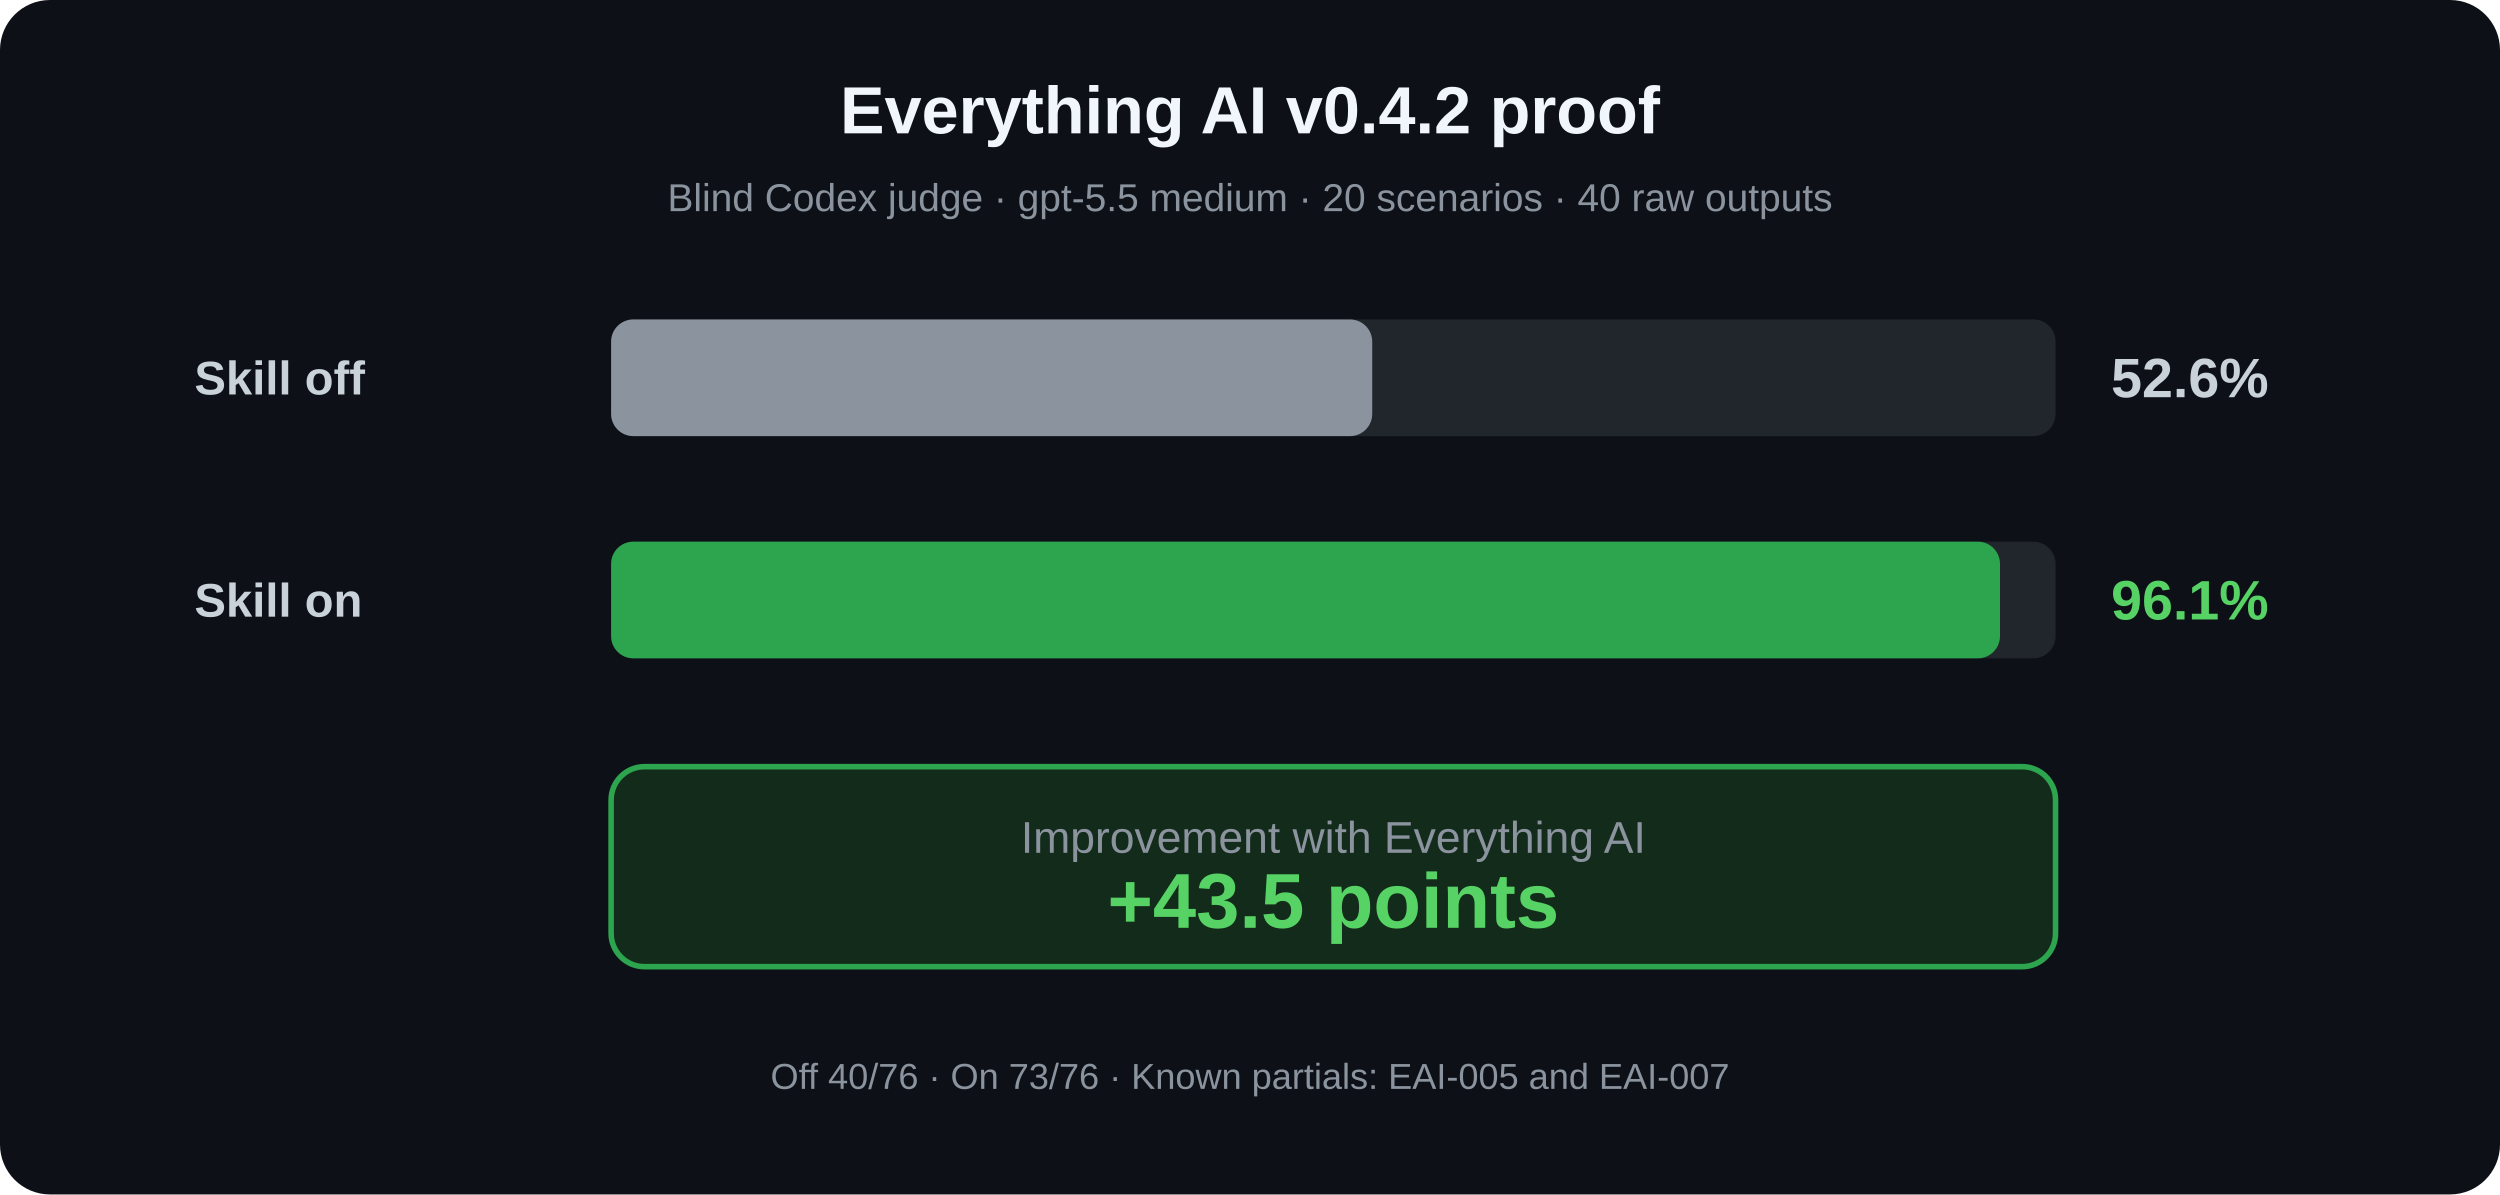
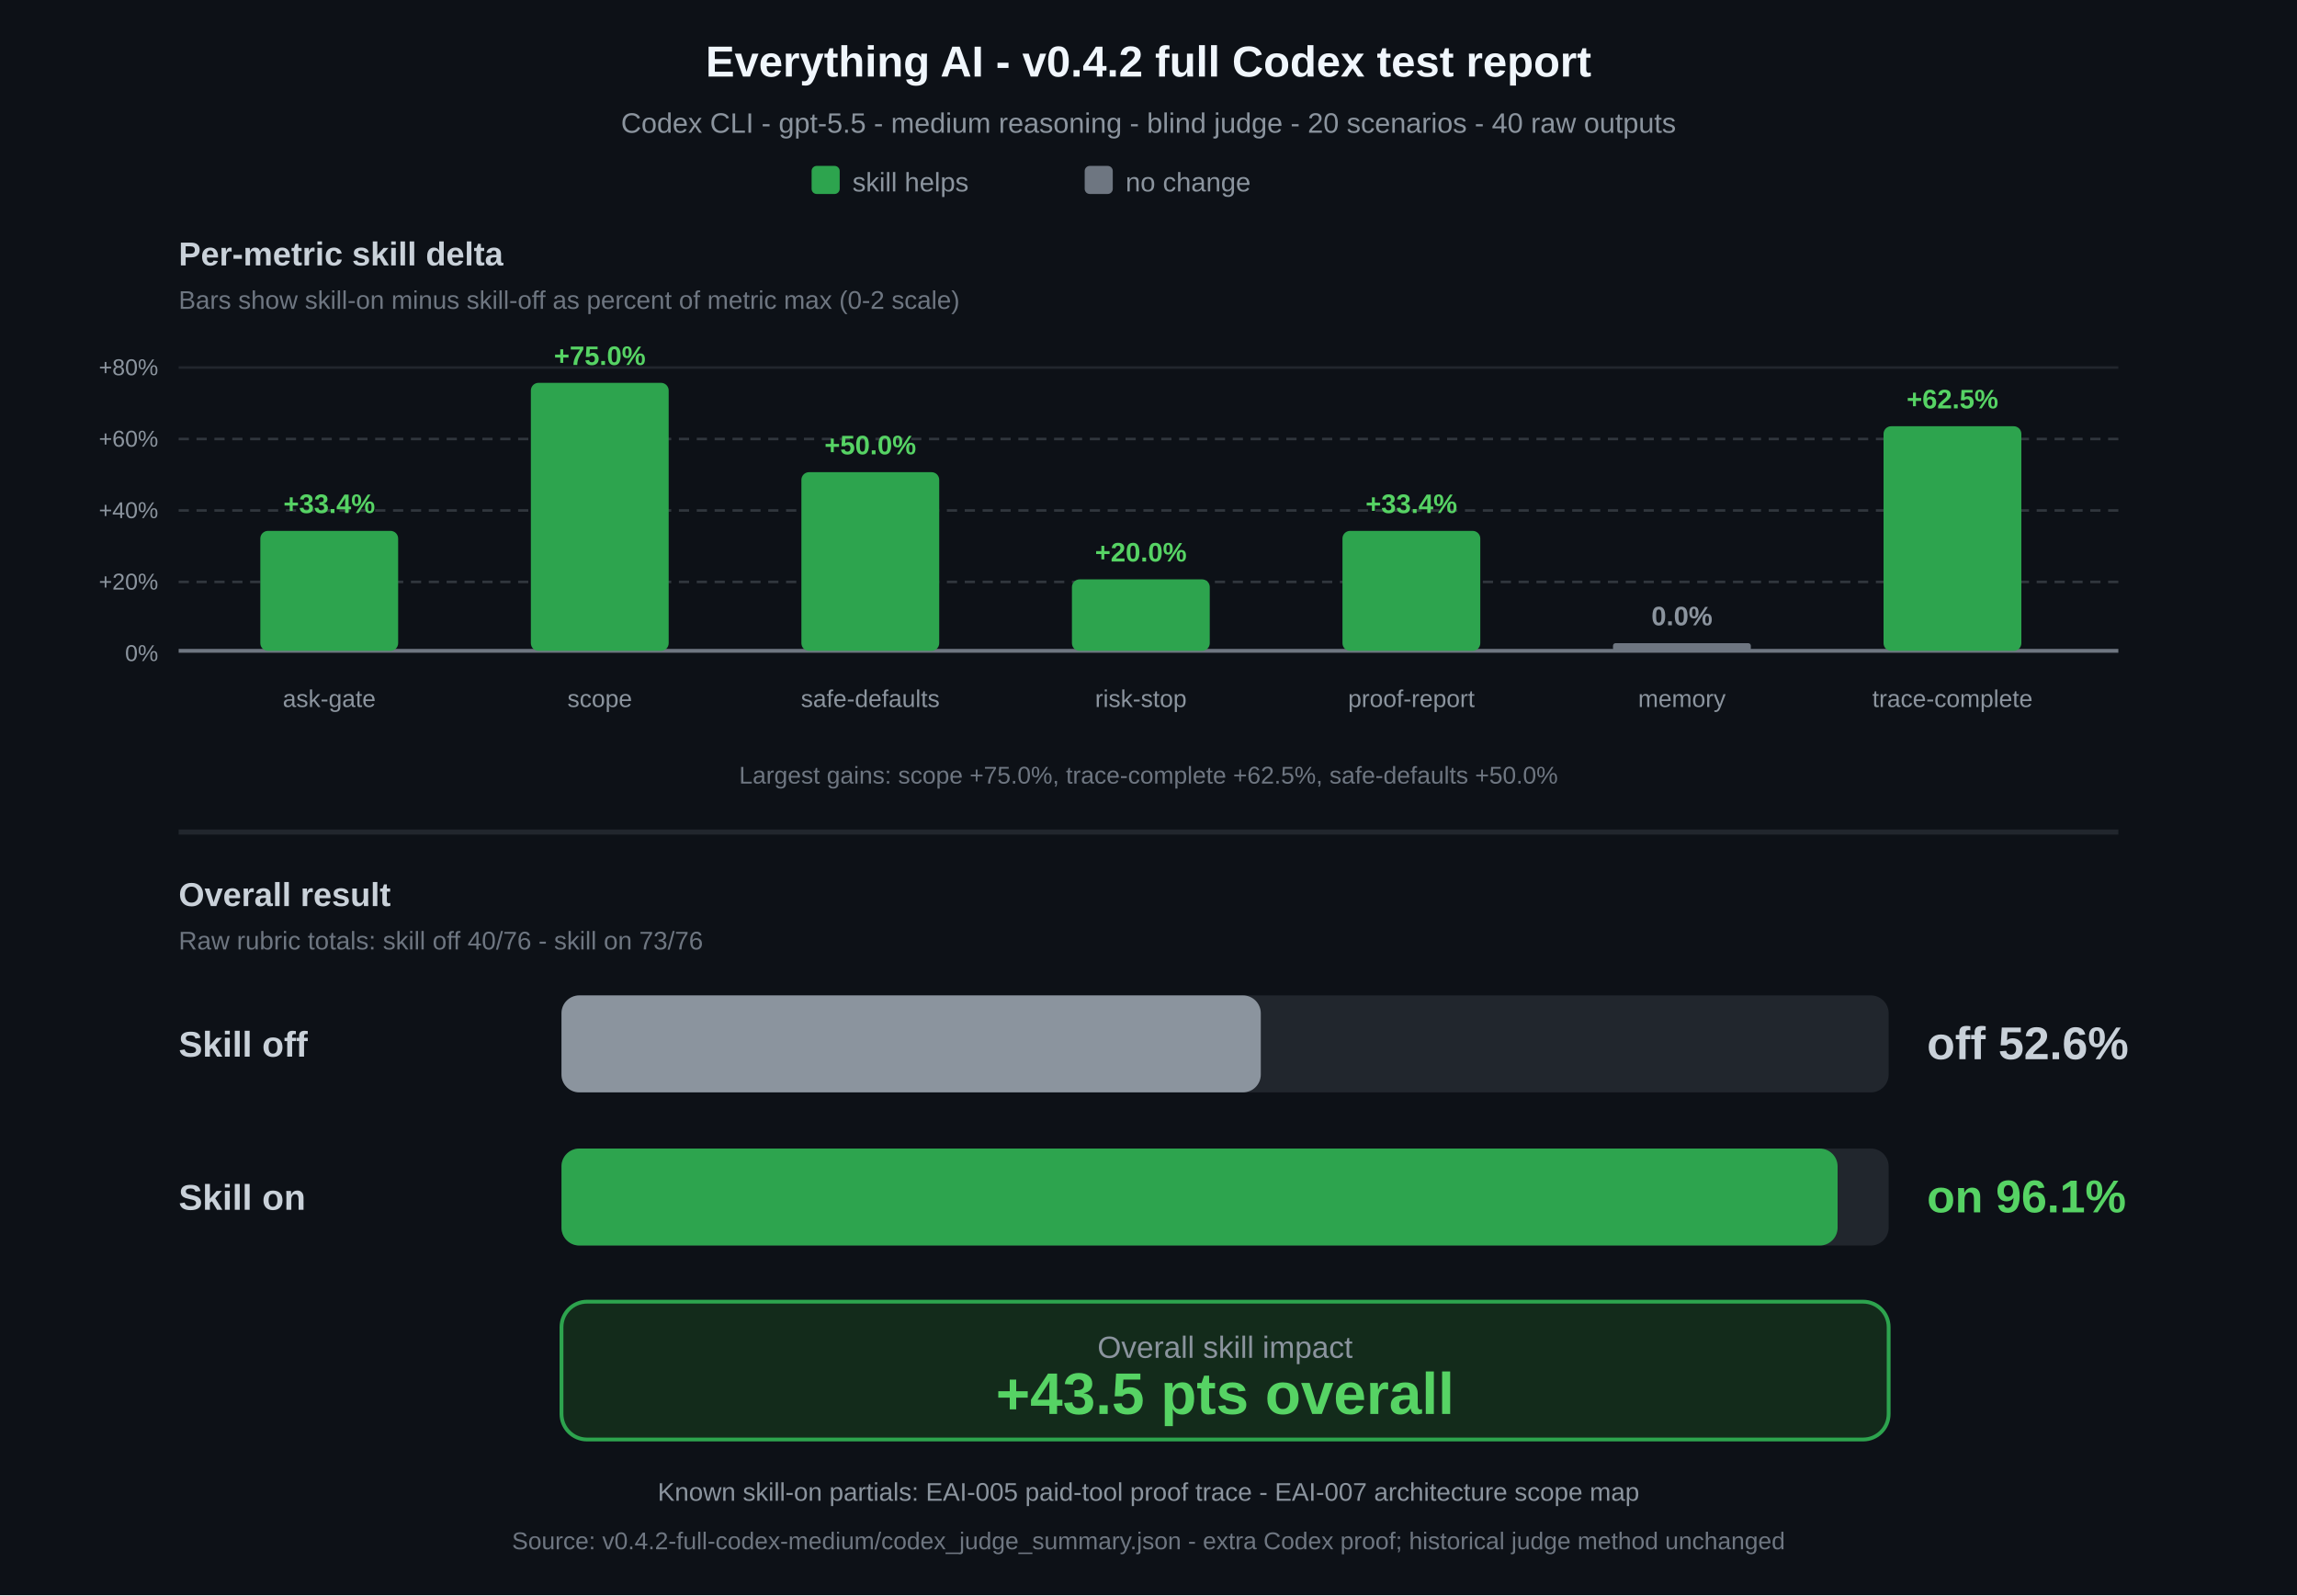
- <svg xmlns="http://www.w3.org/2000/svg" width="900" height="430" viewBox="0 0 900 430" role="img" aria-labelledby="title desc">
-   <rect width="900" height="430" rx="18" fill="#0d1117" />
-   <text x="450" y="48" text-anchor="middle" font-family="Segoe UI,Arial,sans-serif" font-size="24" font-weight="700" fill="#f0f6fc">Everything AI v0.4.2 proof</text>
-   <text x="450" y="76" text-anchor="middle" font-family="Segoe UI,Arial,sans-serif" font-size="14" fill="#8b949e">Blind Codex judge · gpt-5.5 medium · 20 scenarios · 40 raw outputs</text>
-   <text x="70" y="142" font-family="Segoe UI,Arial,sans-serif" font-size="17" font-weight="600" fill="#c9d1d9">Skill off</text>
-   <rect x="220" y="115" width="520" height="42" rx="8" fill="#21262d" />
-   <rect x="220" y="115" width="274" height="42" rx="8" fill="#8b949e" />
-   <text x="760" y="143" font-family="Segoe UI,Arial,sans-serif" font-size="20" font-weight="700" fill="#c9d1d9">52.6%</text>
-   <text x="70" y="222" font-family="Segoe UI,Arial,sans-serif" font-size="17" font-weight="600" fill="#c9d1d9">Skill on</text>
-   <rect x="220" y="195" width="520" height="42" rx="8" fill="#21262d" />
-   <rect x="220" y="195" width="500" height="42" rx="8" fill="#2da44e" />
-   <text x="760" y="223" font-family="Segoe UI,Arial,sans-serif" font-size="20" font-weight="700" fill="#56d364">96.1%</text>
-   <rect x="220" y="276" width="520" height="72" rx="12" fill="#132b1b" stroke="#2da44e" stroke-width="2" />
-   <text x="480" y="307" text-anchor="middle" font-family="Segoe UI,Arial,sans-serif" font-size="16" fill="#8b949e">Improvement with Everything AI</text>
-   <text x="480" y="334" text-anchor="middle" font-family="Segoe UI,Arial,sans-serif" font-size="28" font-weight="700" fill="#56d364">+43.5 points</text>
-   <text x="450" y="392" text-anchor="middle" font-family="Segoe UI,Arial,sans-serif" font-size="13" fill="#8b949e">Off 40/76 · On 73/76 · Known partials: EAI-005 and EAI-007</text>
+ <svg xmlns="http://www.w3.org/2000/svg" width="900" height="625" viewBox="0 0 900 625" role="img" aria-labelledby="chart-title chart-desc">
+   <rect width="900" height="625" fill="#0d1117" />
+   <text x="450" y="30" text-anchor="middle" font-family="Segoe UI,Arial,sans-serif" font-size="17" font-weight="700" fill="#f0f6fc">Everything AI - v0.4.2 full Codex test report</text>
+   <text x="450" y="52" text-anchor="middle" font-family="Segoe UI,Arial,sans-serif" font-size="11" fill="#8b949e">Codex CLI - gpt-5.5 - medium reasoning - blind judge - 20 scenarios - 40 raw outputs</text>
+   <rect x="318" y="65" width="11" height="11" rx="2" fill="#2da44e" />
+   <text x="334" y="75" font-family="Segoe UI,Arial,sans-serif" font-size="10.5" fill="#8b949e">skill helps</text>
+   <rect x="425" y="65" width="11" height="11" rx="2" fill="#6e7681" />
+   <text x="441" y="75" font-family="Segoe UI,Arial,sans-serif" font-size="10.5" fill="#8b949e">no change</text>
+   <text x="70" y="104" font-family="Segoe UI,Arial,sans-serif" font-size="13" font-weight="700" fill="#c9d1d9">Per-metric skill delta</text>
+   <text x="70" y="121" font-family="Segoe UI,Arial,sans-serif" font-size="10" fill="#6e7681">Bars show skill-on minus skill-off as percent of metric max (0-2 scale)</text>
+   <text x="62" y="147" text-anchor="end" font-family="Segoe UI,Arial,sans-serif" font-size="9" fill="#8b949e">+80%</text>
+   <line x1="70" y1="144" x2="830" y2="144" stroke="#21262d" />
+   <text x="62" y="175" text-anchor="end" font-family="Segoe UI,Arial,sans-serif" font-size="9" fill="#8b949e">+60%</text>
+   <line x1="70" y1="172" x2="830" y2="172" stroke="#30363d" stroke-dasharray="4 3" />
+   <text x="62" y="203" text-anchor="end" font-family="Segoe UI,Arial,sans-serif" font-size="9" fill="#8b949e">+40%</text>
+   <line x1="70" y1="200" x2="830" y2="200" stroke="#30363d" stroke-dasharray="4 3" />
+   <text x="62" y="231" text-anchor="end" font-family="Segoe UI,Arial,sans-serif" font-size="9" fill="#8b949e">+20%</text>
+   <line x1="70" y1="228" x2="830" y2="228" stroke="#30363d" stroke-dasharray="4 3" />
+   <text x="62" y="259" text-anchor="end" font-family="Segoe UI,Arial,sans-serif" font-size="9" fill="#8b949e">0%</text>
+   <line x1="70" y1="255" x2="830" y2="255" stroke="#6e7681" stroke-width="1.5" />
+   <rect x="102" y="208" width="54" height="47" rx="3" fill="#2da44e" />
+   <text x="129" y="201" text-anchor="middle" font-family="Segoe UI,Arial,sans-serif" font-size="10.5" font-weight="700" fill="#56d364">+33.4%</text>
+   <text x="129" y="277" text-anchor="middle" font-family="Segoe UI,Arial,sans-serif" font-size="9.5" fill="#8b949e">ask-gate</text>
+   <rect x="208" y="150" width="54" height="105" rx="3" fill="#2da44e" />
+   <text x="235" y="143" text-anchor="middle" font-family="Segoe UI,Arial,sans-serif" font-size="10.5" font-weight="700" fill="#56d364">+75.0%</text>
+   <text x="235" y="277" text-anchor="middle" font-family="Segoe UI,Arial,sans-serif" font-size="9.5" fill="#8b949e">scope</text>
+   <rect x="314" y="185" width="54" height="70" rx="3" fill="#2da44e" />
+   <text x="341" y="178" text-anchor="middle" font-family="Segoe UI,Arial,sans-serif" font-size="10.5" font-weight="700" fill="#56d364">+50.0%</text>
+   <text x="341" y="277" text-anchor="middle" font-family="Segoe UI,Arial,sans-serif" font-size="9.5" fill="#8b949e">safe-defaults</text>
+   <rect x="420" y="227" width="54" height="28" rx="3" fill="#2da44e" />
+   <text x="447" y="220" text-anchor="middle" font-family="Segoe UI,Arial,sans-serif" font-size="10.5" font-weight="700" fill="#56d364">+20.0%</text>
+   <text x="447" y="277" text-anchor="middle" font-family="Segoe UI,Arial,sans-serif" font-size="9.5" fill="#8b949e">risk-stop</text>
+   <rect x="526" y="208" width="54" height="47" rx="3" fill="#2da44e" />
+   <text x="553" y="201" text-anchor="middle" font-family="Segoe UI,Arial,sans-serif" font-size="10.5" font-weight="700" fill="#56d364">+33.4%</text>
+   <text x="553" y="277" text-anchor="middle" font-family="Segoe UI,Arial,sans-serif" font-size="9.5" fill="#8b949e">proof-report</text>
+   <rect x="632" y="252" width="54" height="3" rx="1" fill="#6e7681" />
+   <text x="659" y="245" text-anchor="middle" font-family="Segoe UI,Arial,sans-serif" font-size="10.5" font-weight="700" fill="#8b949e">0.0%</text>
+   <text x="659" y="277" text-anchor="middle" font-family="Segoe UI,Arial,sans-serif" font-size="9.5" fill="#8b949e">memory</text>
+   <rect x="738" y="167" width="54" height="88" rx="3" fill="#2da44e" />
+   <text x="765" y="160" text-anchor="middle" font-family="Segoe UI,Arial,sans-serif" font-size="10.5" font-weight="700" fill="#56d364">+62.5%</text>
+   <text x="765" y="277" text-anchor="middle" font-family="Segoe UI,Arial,sans-serif" font-size="9.5" fill="#8b949e">trace-complete</text>
+   <text x="450" y="307" text-anchor="middle" font-family="Segoe UI,Arial,sans-serif" font-size="9.5" fill="#6e7681">Largest gains: scope +75.0%, trace-complete +62.5%, safe-defaults +50.0%</text>
+   <line x1="70" y1="326" x2="830" y2="326" stroke="#21262d" stroke-width="2" />
+   <text x="70" y="355" font-family="Segoe UI,Arial,sans-serif" font-size="13" font-weight="700" fill="#c9d1d9">Overall result</text>
+   <text x="70" y="372" font-family="Segoe UI,Arial,sans-serif" font-size="10" fill="#6e7681">Raw rubric totals: skill off 40/76 - skill on 73/76</text>
+   <text x="70" y="414" font-family="Segoe UI,Arial,sans-serif" font-size="14" font-weight="600" fill="#c9d1d9">Skill off</text>
+   <rect x="220" y="390" width="520" height="38" rx="7" fill="#21262d" />
+   <rect x="220" y="390" width="274" height="38" rx="7" fill="#8b949e" />
+   <text x="755" y="415" font-family="Segoe UI,Arial,sans-serif" font-size="18" font-weight="700" fill="#c9d1d9">off 52.6%</text>
+   <text x="70" y="474" font-family="Segoe UI,Arial,sans-serif" font-size="14" font-weight="600" fill="#c9d1d9">Skill on</text>
+   <rect x="220" y="450" width="520" height="38" rx="7" fill="#21262d" />
+   <rect x="220" y="450" width="500" height="38" rx="7" fill="#2da44e" />
+   <text x="755" y="475" font-family="Segoe UI,Arial,sans-serif" font-size="18" font-weight="700" fill="#56d364">on 96.1%</text>
+   <rect x="220" y="510" width="520" height="54" rx="10" fill="#132b1b" stroke="#2da44e" stroke-width="1.5" />
+   <text x="480" y="532" text-anchor="middle" font-family="Segoe UI,Arial,sans-serif" font-size="12" fill="#8b949e">Overall skill impact</text>
+   <text x="480" y="554" text-anchor="middle" font-family="Segoe UI,Arial,sans-serif" font-size="23" font-weight="700" fill="#56d364">+43.5 pts overall</text>
+   <text x="450" y="588" text-anchor="middle" font-family="Segoe UI,Arial,sans-serif" font-size="10" fill="#8b949e">Known skill-on partials: EAI-005 paid-tool proof trace - EAI-007 architecture scope map</text>
+   <text x="450" y="607" text-anchor="middle" font-family="Segoe UI,Arial,sans-serif" font-size="9.5" fill="#6e7681">Source: v0.4.2-full-codex-medium/codex_judge_summary.json - extra Codex proof; historical judge method unchanged</text>
</svg>
